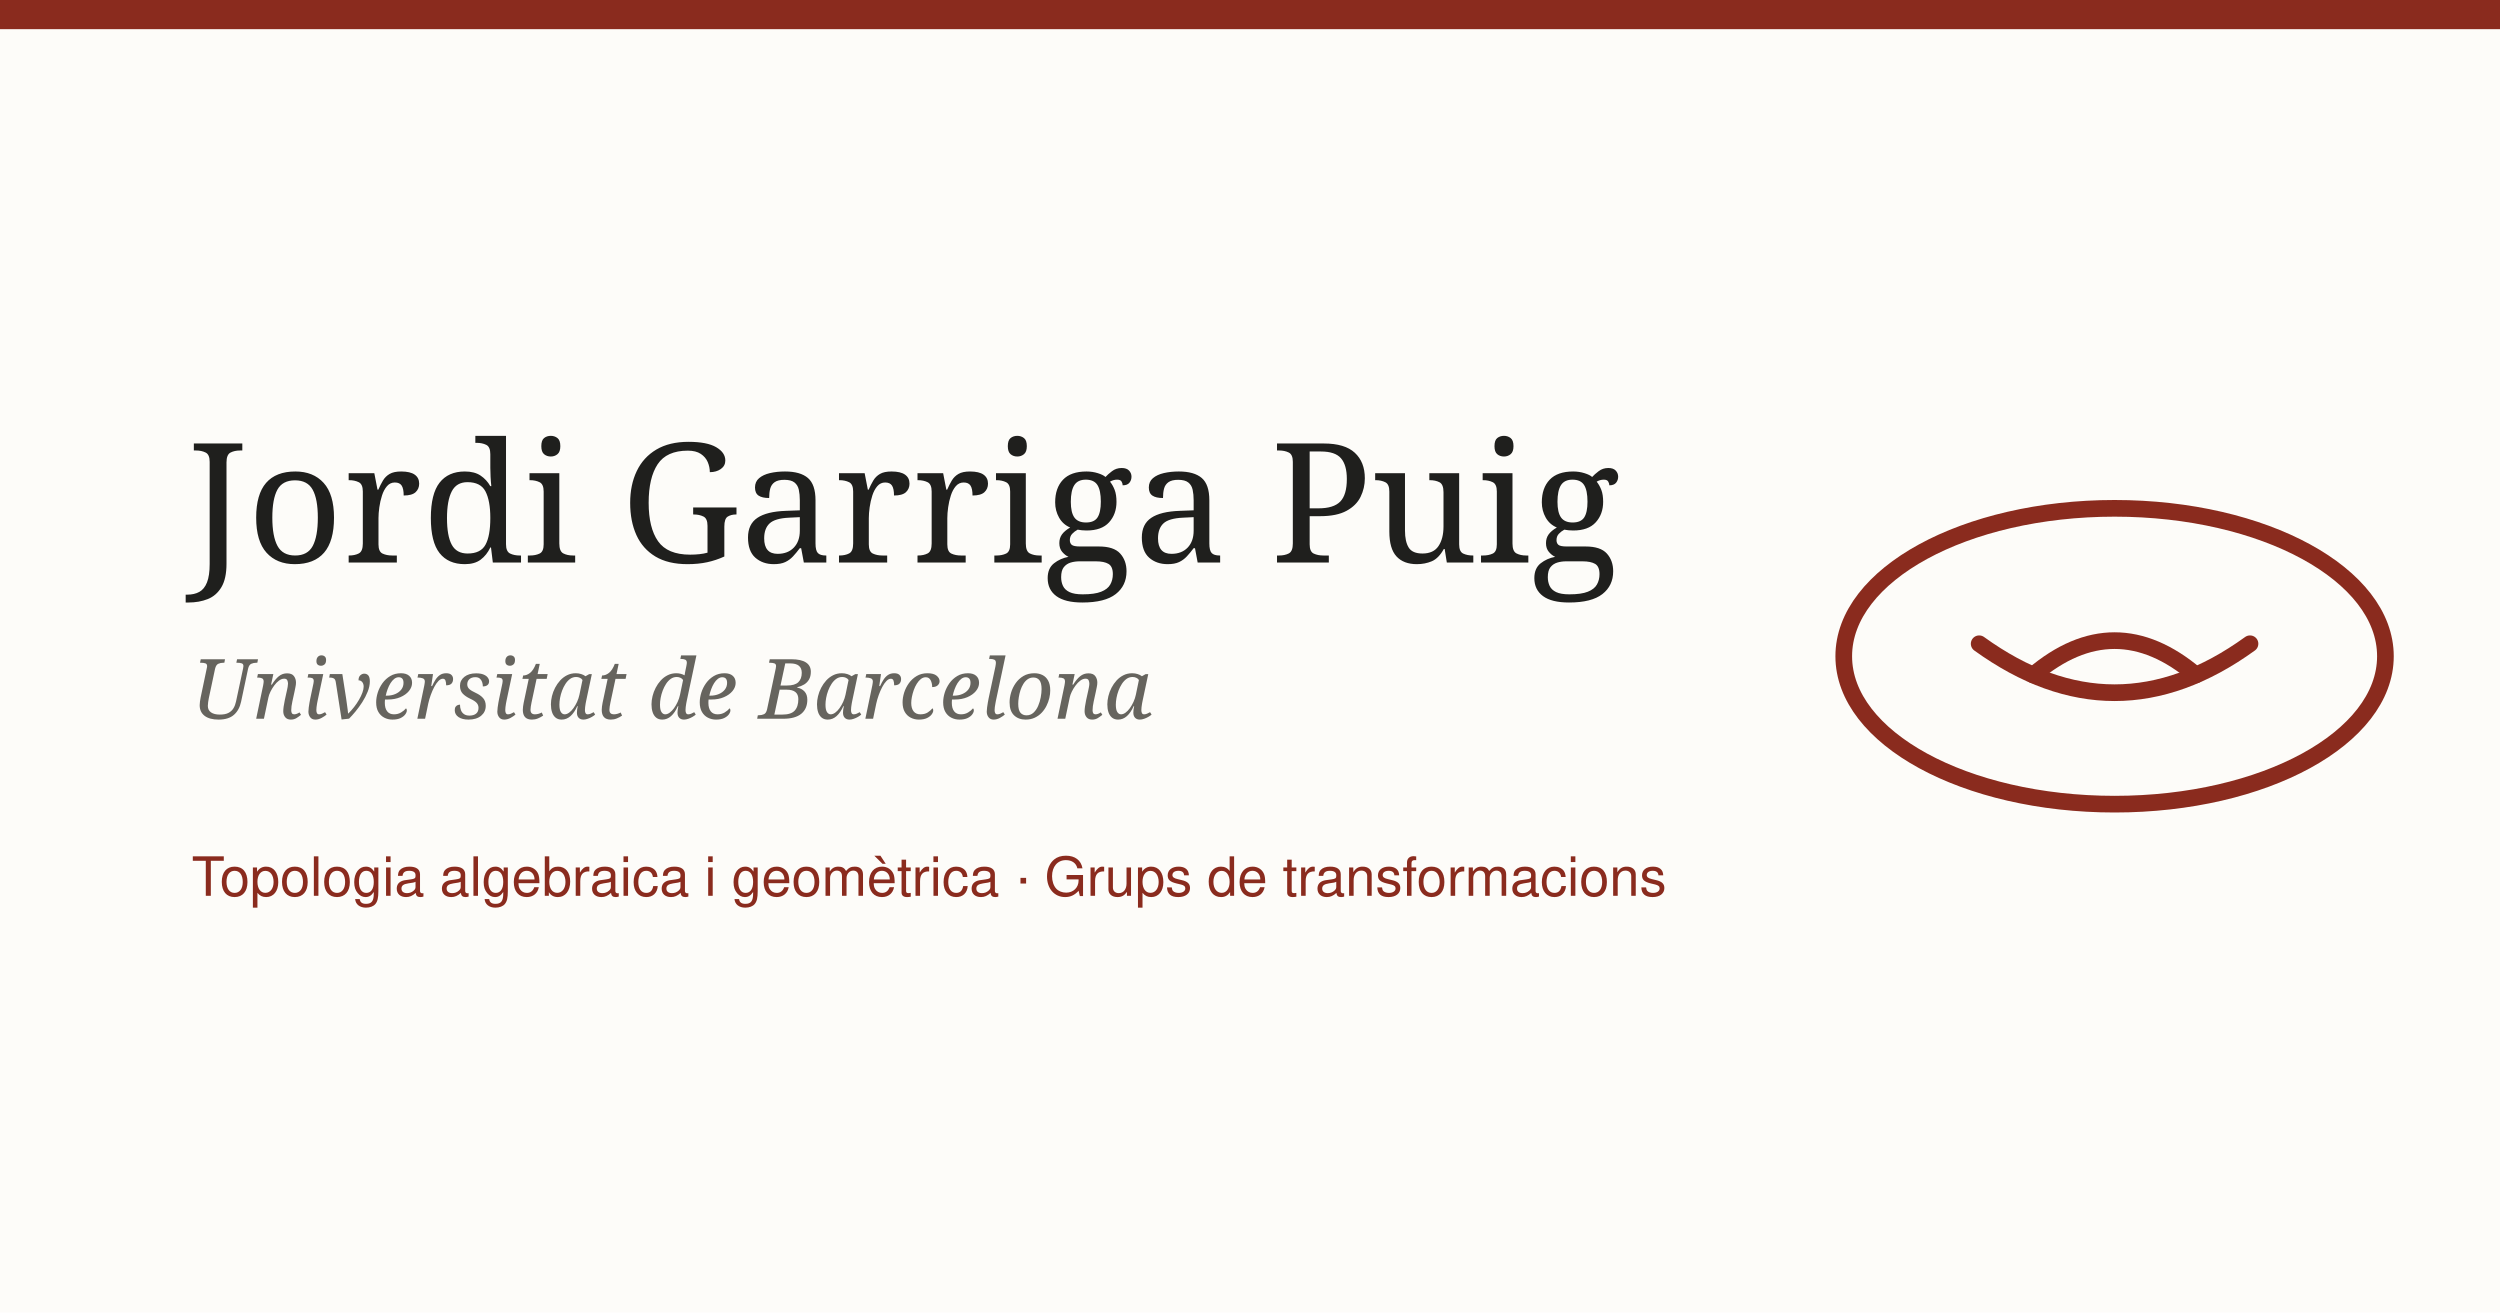
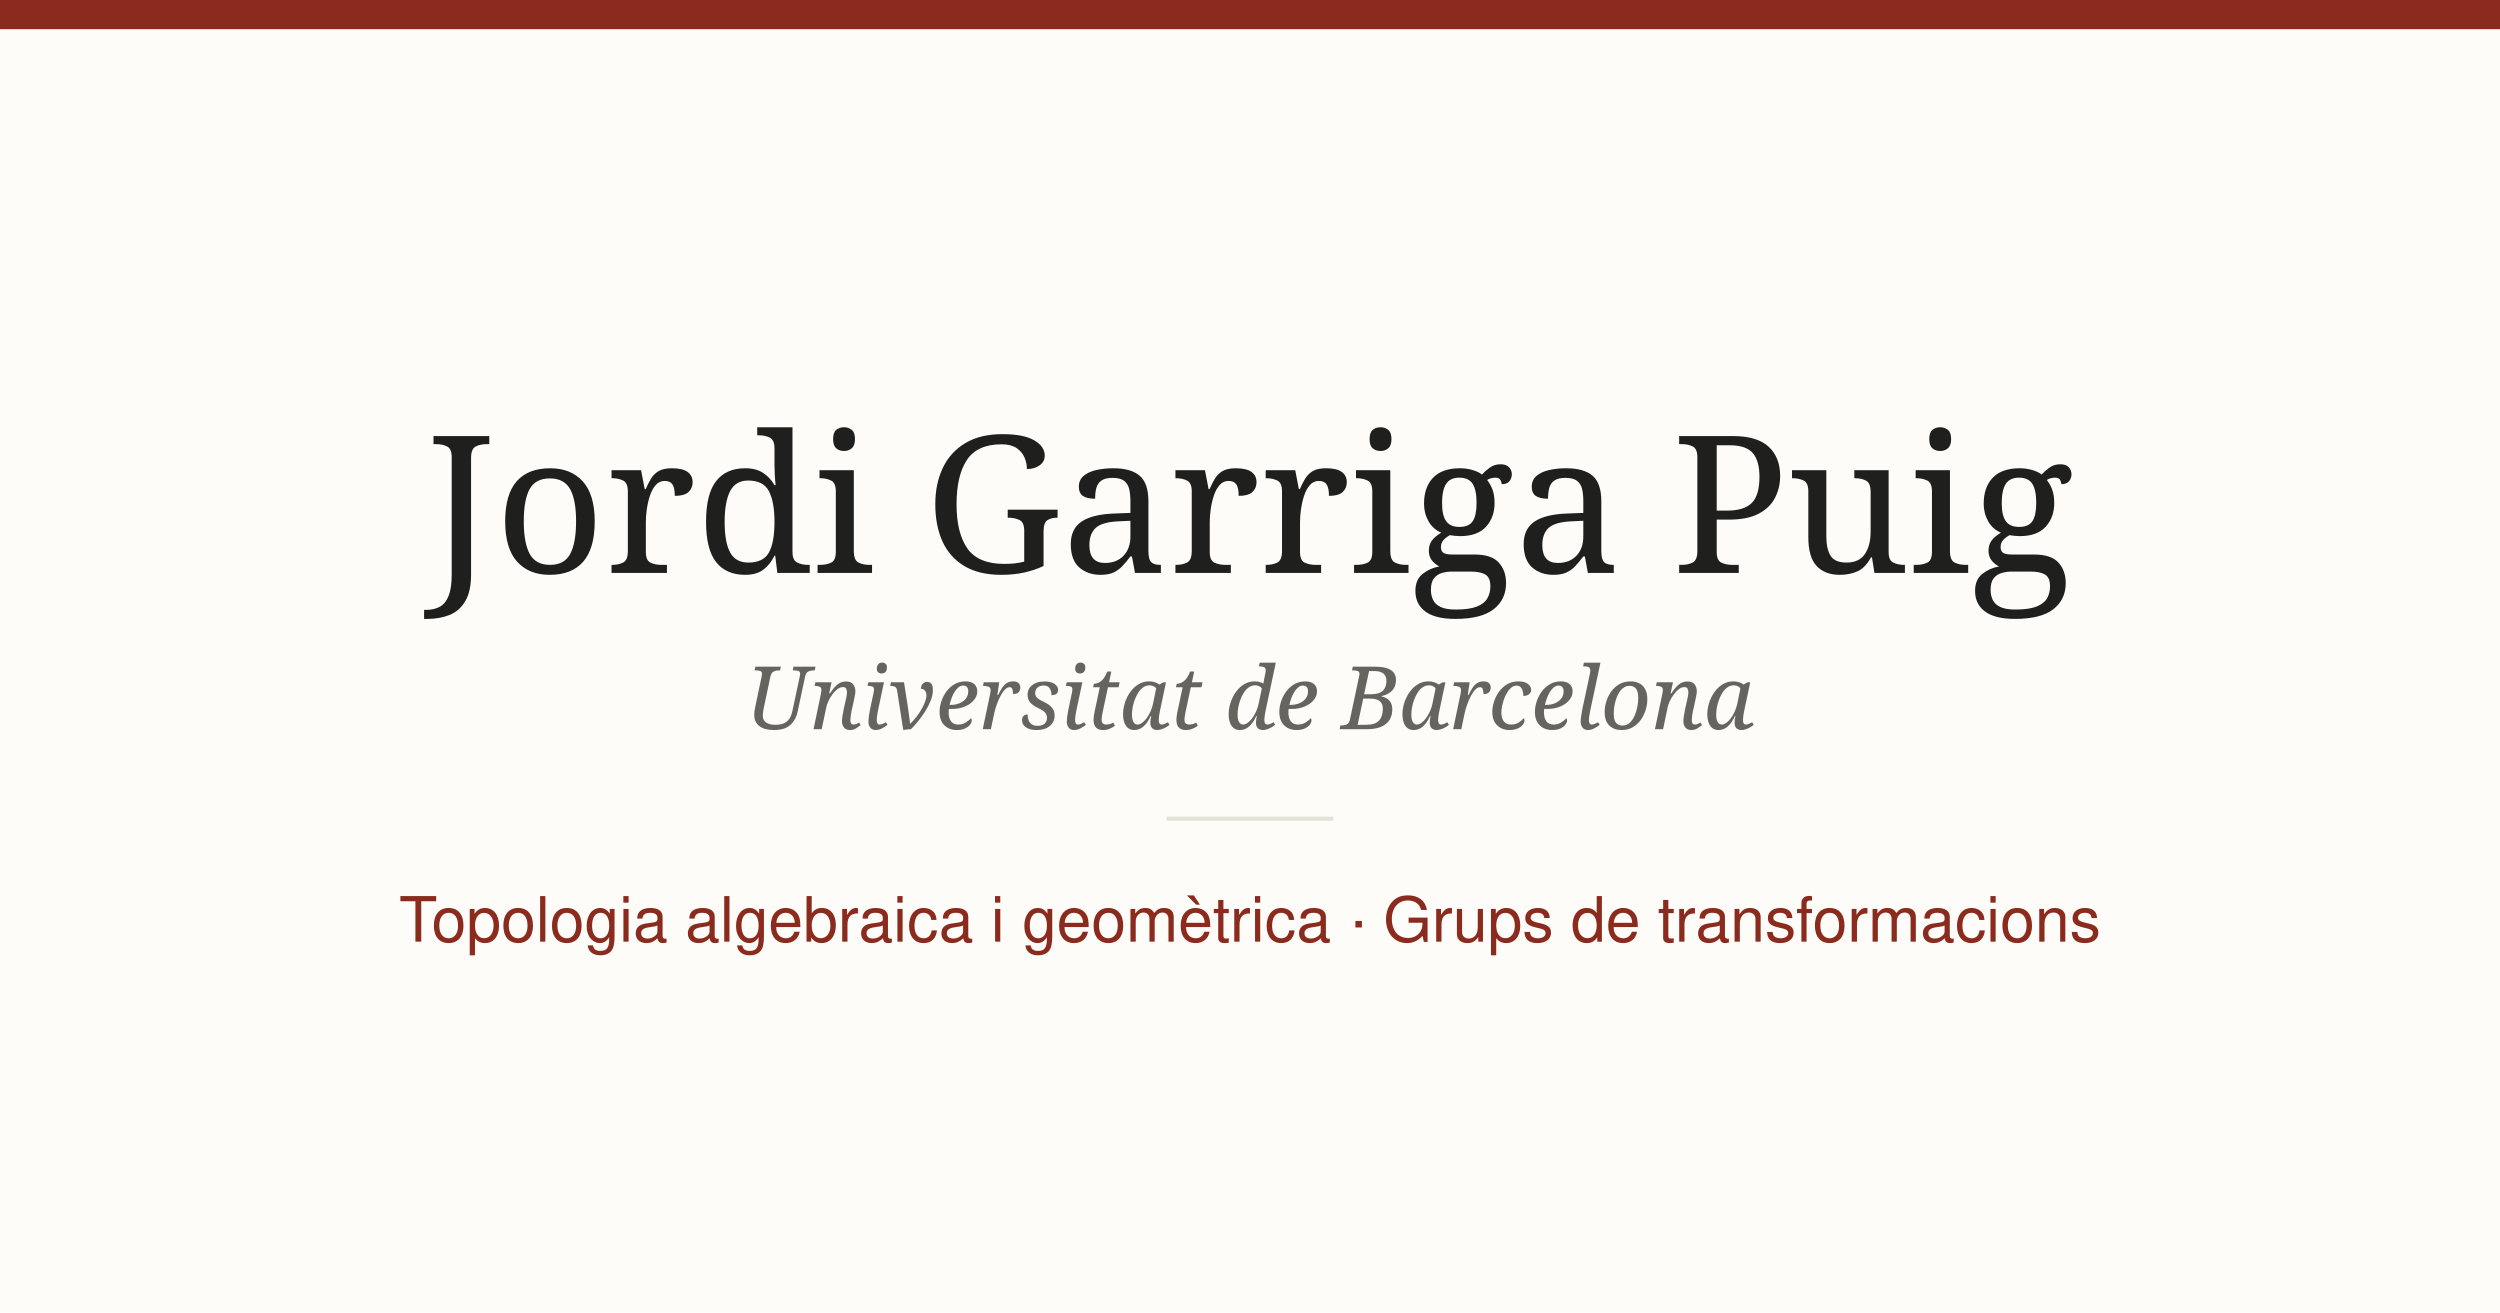
<svg xmlns="http://www.w3.org/2000/svg" viewBox="0 0 1200 630" width="1200" height="630">
  <rect width="1200" height="630" fill="#fdfcf9" />
  <rect x="0" y="0" width="1200" height="14" fill="#8a2b1e" />
-   <g transform="translate(1015,315)" fill="none" stroke="#8a2b1e" stroke-width="8" stroke-linecap="round">
-     <ellipse rx="130" ry="71" />
-     <path d="M-65 -6 Q0 41 65 -6" />
-     <path d="M-39 9 Q0 -24 39 9" />
-   </g>
-   <text x="90" y="270" font-family="Georgia, serif" font-size="80" fill="#1f1f1d">Jordi Garriga Puig</text>
-   <text x="92" y="345" font-family="Georgia, serif" font-style="italic" font-size="40" fill="#66645e">Universitat de Barcelona</text>
-   <text x="92" y="430" font-family="Helvetica, Arial, sans-serif" font-size="26" fill="#8a2b1e">Topologia algebraica i geomètrica · Grups de transformacions</text>
+   <text x="600" y="275" text-anchor="middle" font-family="Georgia, serif" font-size="92" fill="#1f1f1d">Jordi Garriga Puig</text>
+   <text x="600" y="350" text-anchor="middle" font-family="Georgia, serif" font-style="italic" font-size="42" fill="#66645e">Universitat de Barcelona</text>
+   <rect x="560" y="392" width="80" height="2" fill="#e4e1d8" />
+   <text x="600" y="452" text-anchor="middle" font-family="Helvetica, Arial, sans-serif" font-size="30" fill="#8a2b1e">Topologia algebraica i geomètrica · Grups de transformacions</text>
</svg>
